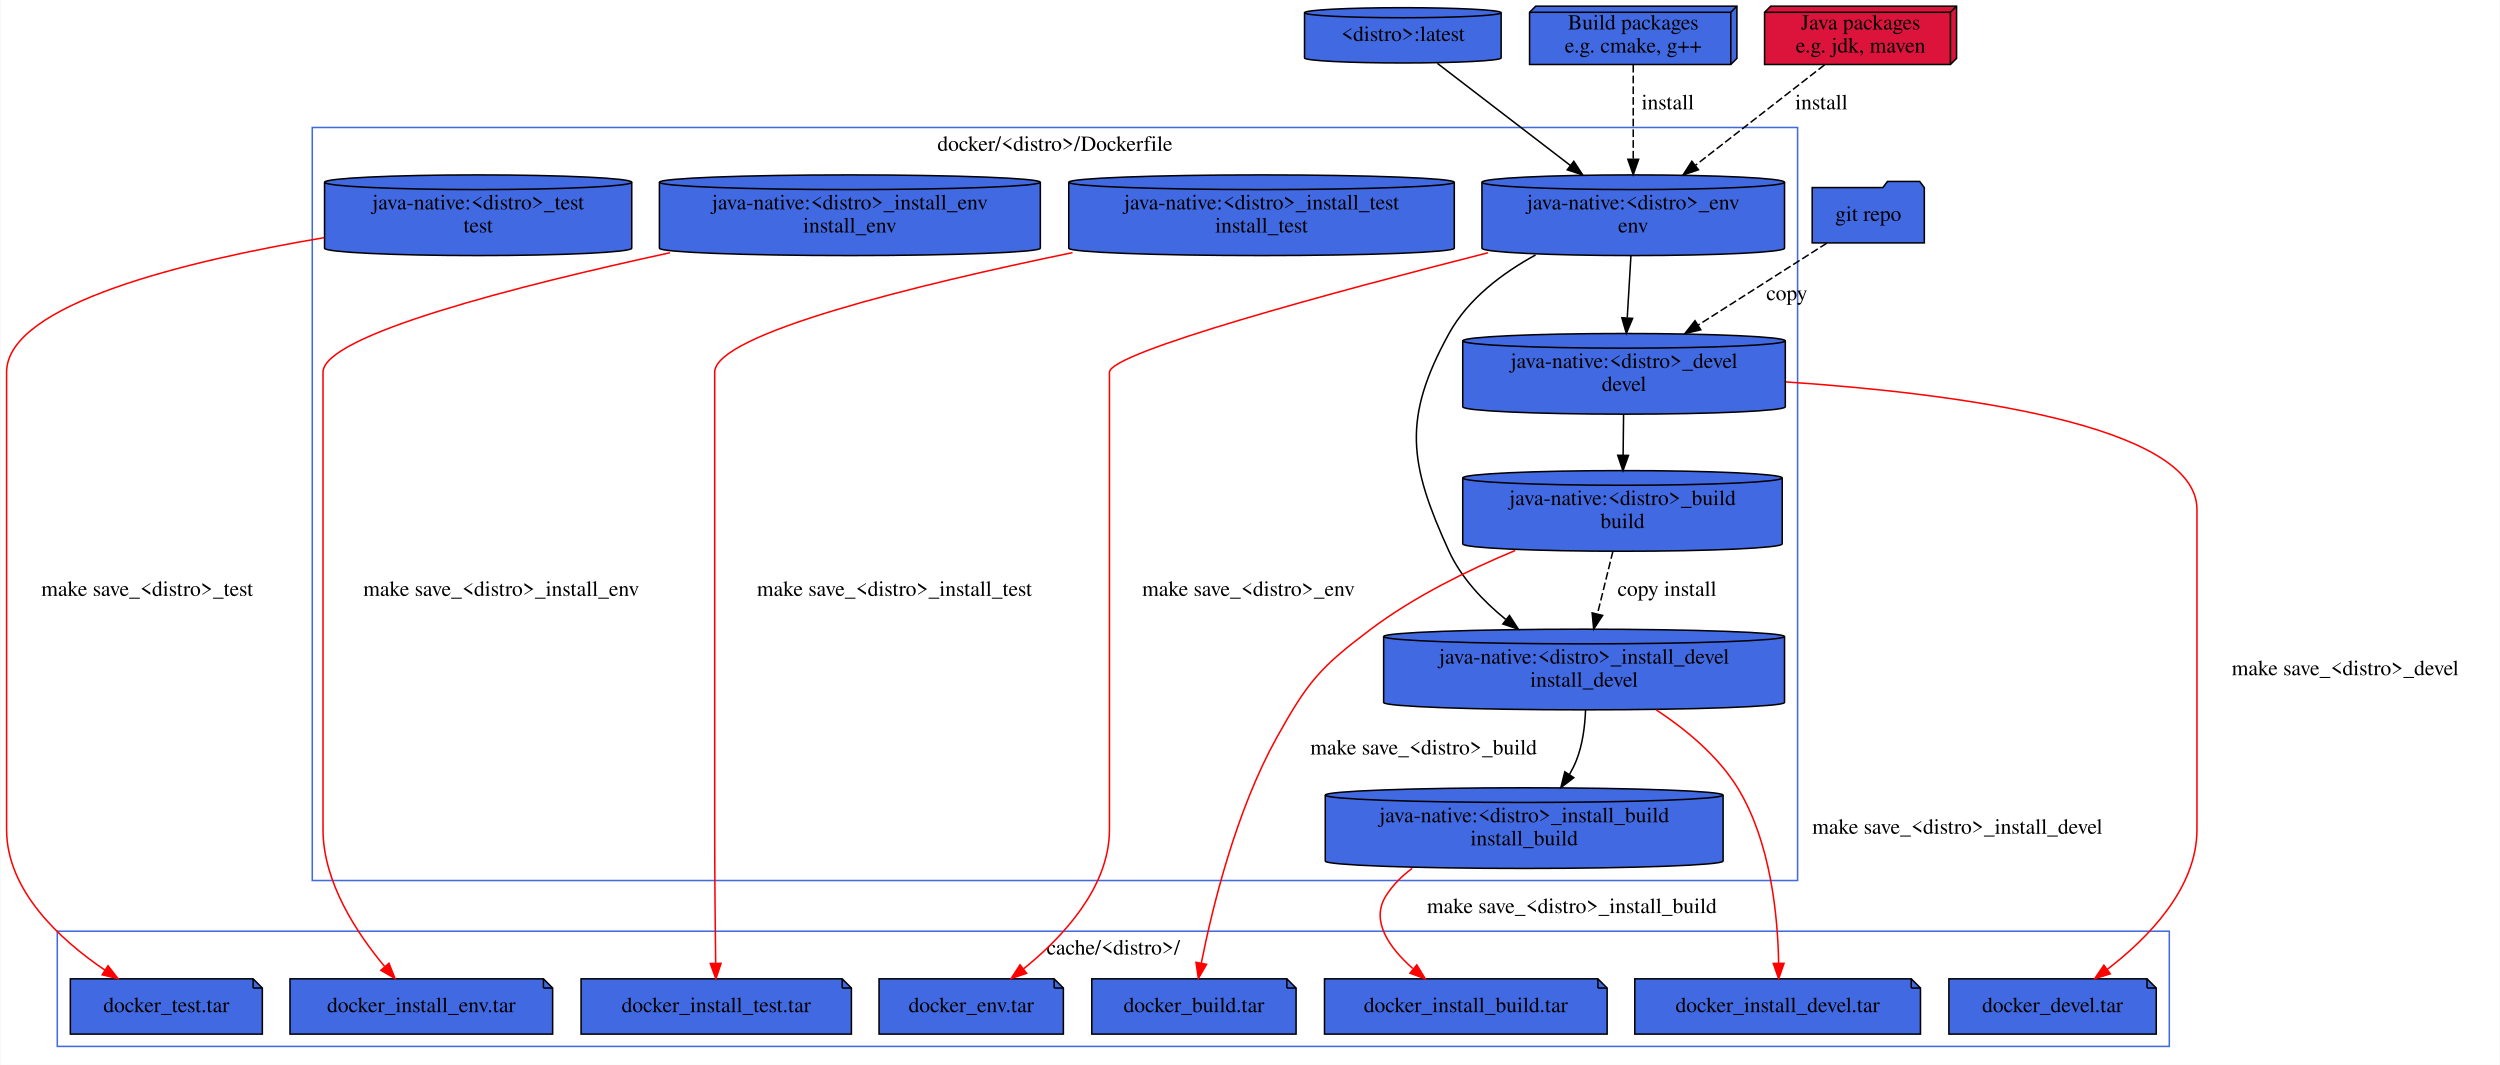
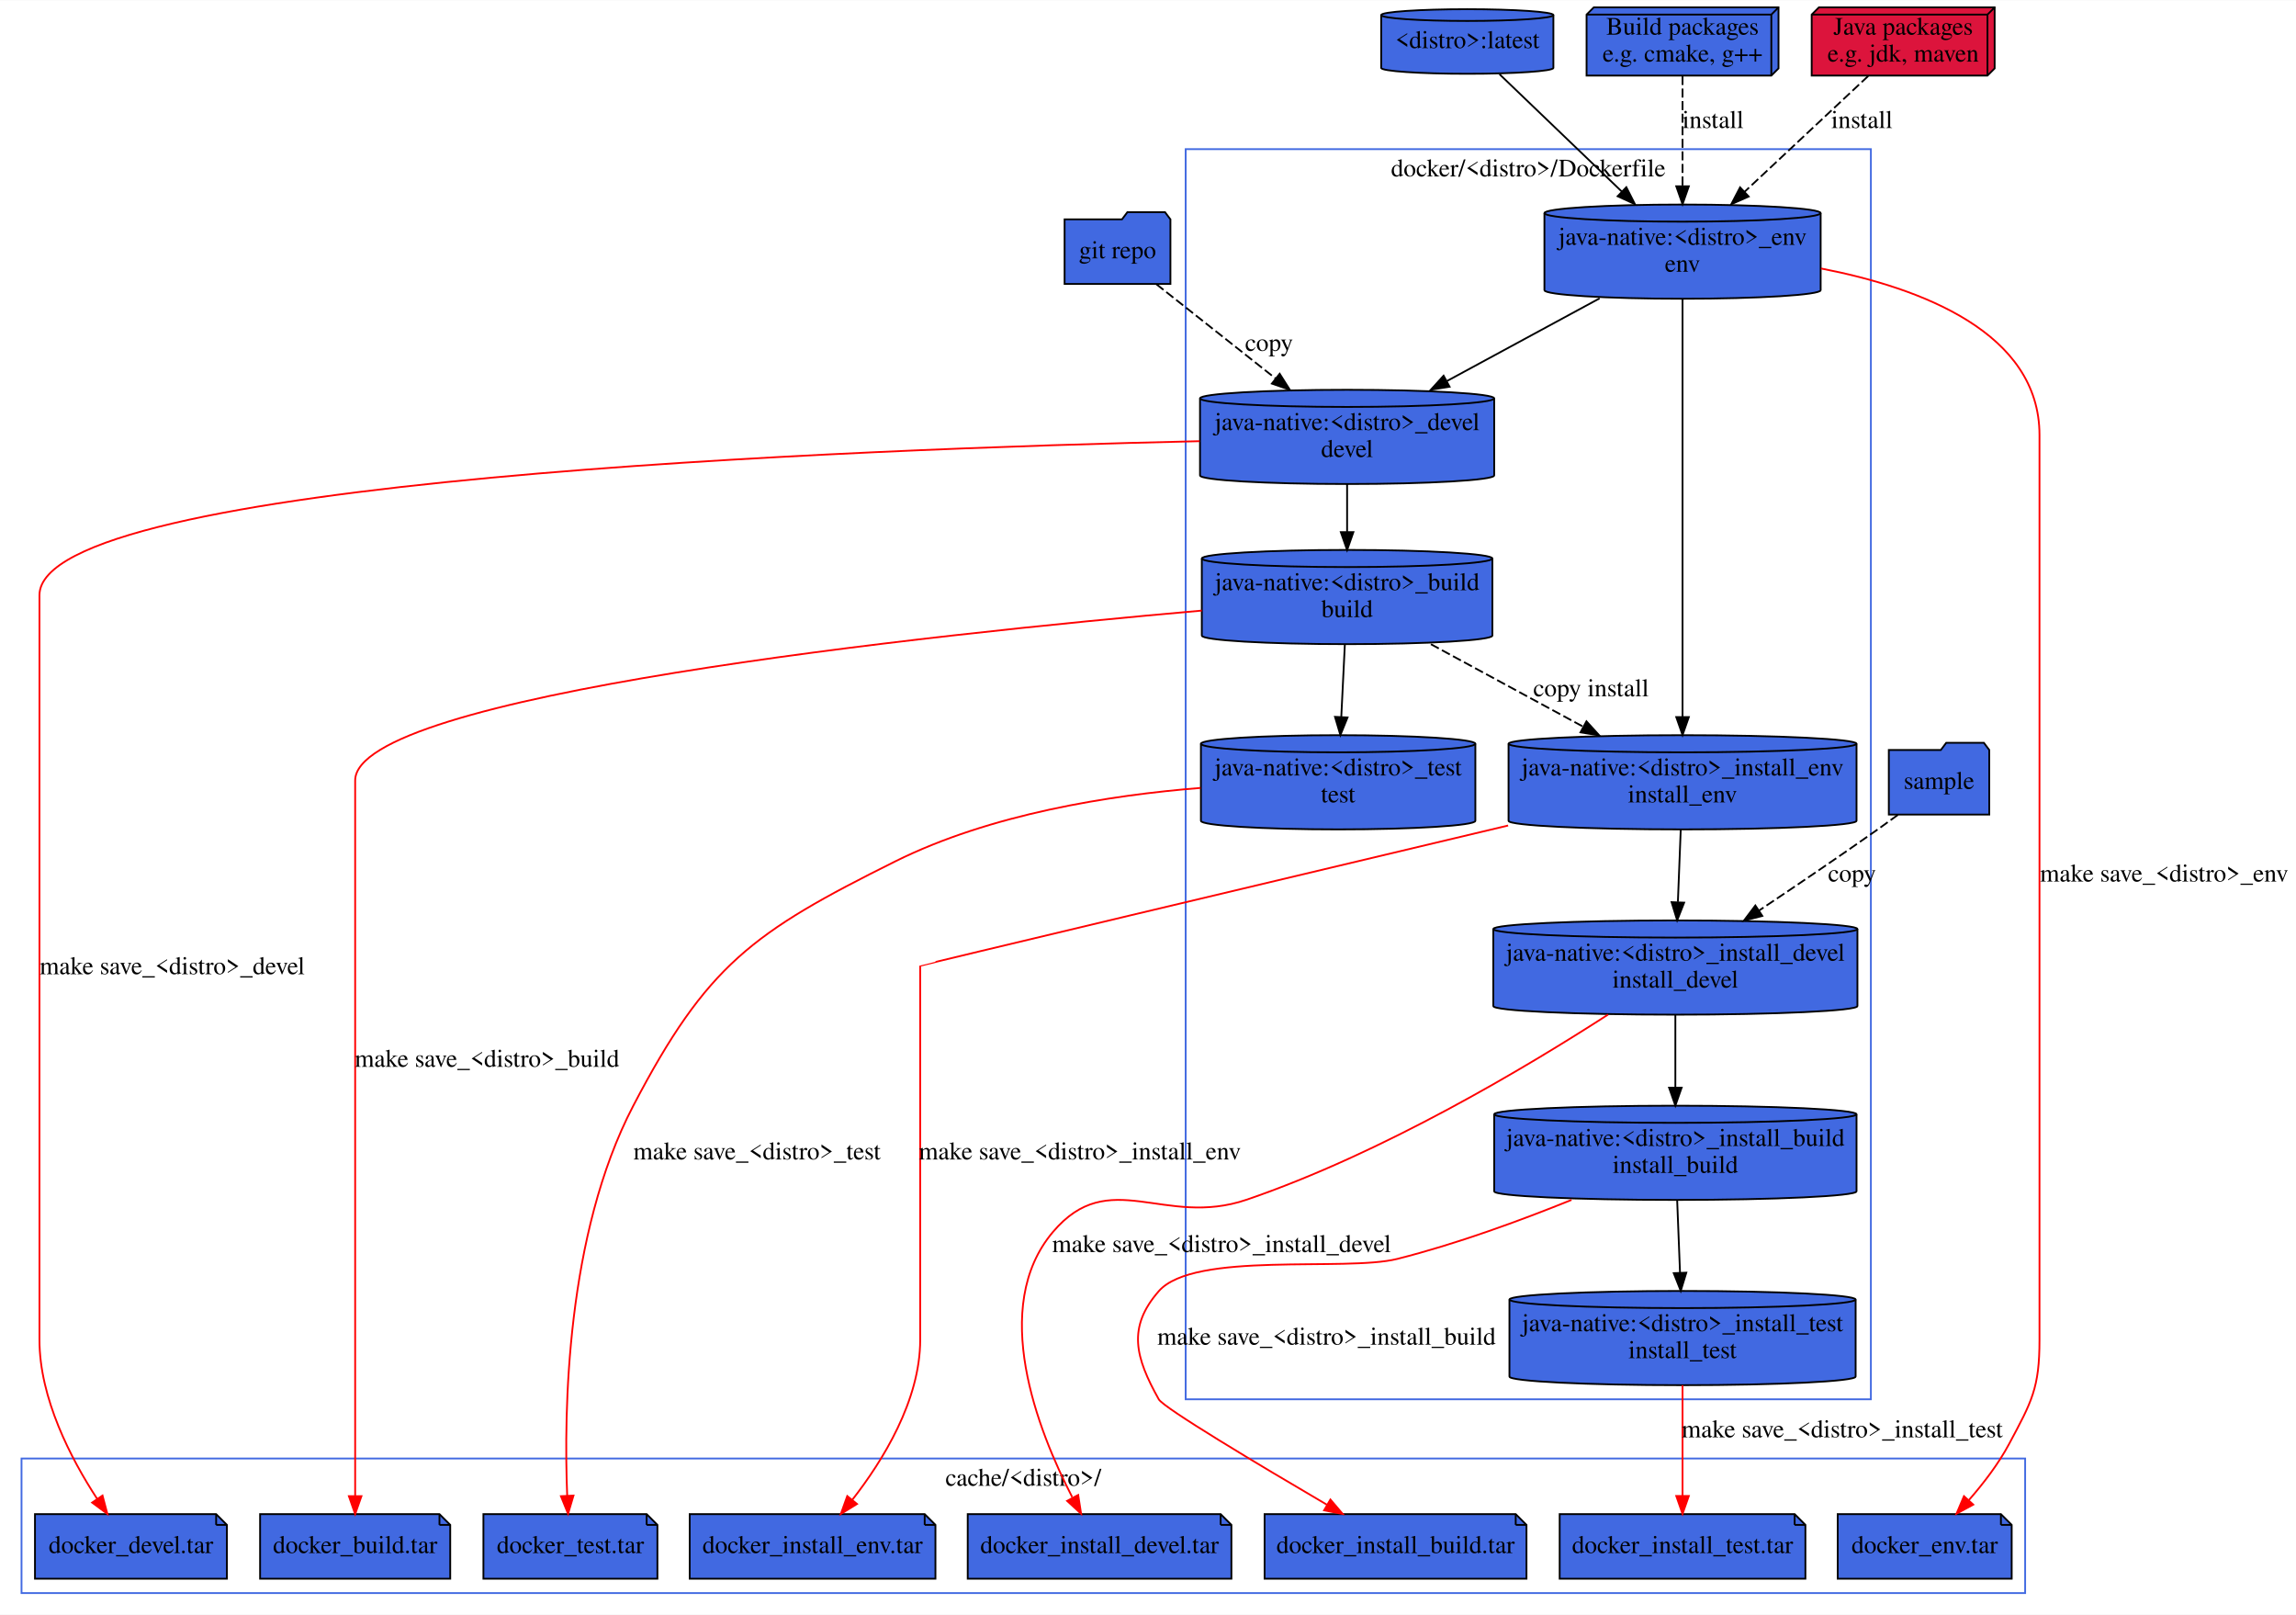
- <svg xmlns="http://www.w3.org/2000/svg" width="1627pt" height="693pt" viewBox="0.00 0.00 1627.00 693.25">
-   <g id="graph0" class="graph" transform="scale(1 1) rotate(0) translate(4 689.25)">
-     <polygon fill="white" stroke="transparent" points="-4,4 -4,-689.25 1623,-689.25 1623,4 -4,4" />
+ <svg xmlns="http://www.w3.org/2000/svg" width="1280pt" height="900pt" viewBox="0.00 0.00 1280.00 899.75">
+   <g id="graph0" class="graph" transform="scale(1 1) rotate(0) translate(4 895.75)">
+     <polygon fill="white" stroke="transparent" points="-4,4 -4,-895.75 1276,-895.75 1276,4 -4,4" />
    <g id="clust1" class="cluster">
-       <polygon fill="none" stroke="royalblue" points="199,-116 199,-606.25 1166,-606.25 1166,-116 199,-116" />
-       <text text-anchor="middle" x="682.5" y="-591.05" font-family="Times,serif" font-size="14.00">docker/&lt;distro&gt;/Dockerfile</text>
+       <polygon fill="none" stroke="royalblue" points="657,-116 657,-812.75 1039,-812.75 1039,-116 657,-116" />
+       <text text-anchor="middle" x="848" y="-797.55" font-family="Times,serif" font-size="14.00">docker/&lt;distro&gt;/Dockerfile</text>
    </g>
    <g id="clust2" class="cluster">
-       <polygon fill="none" stroke="royalblue" points="33,-8 33,-83 1408,-83 1408,-8 33,-8" />
-       <text text-anchor="middle" x="720.5" y="-67.8" font-family="Times,serif" font-size="14.00">cache/&lt;distro&gt;/</text>
+       <polygon fill="none" stroke="royalblue" points="8,-8 8,-83 1125,-83 1125,-8 8,-8" />
+       <text text-anchor="middle" x="566.5" y="-67.8" font-family="Times,serif" font-size="14.00">cache/&lt;distro&gt;/</text>
    </g>
    <g id="node1" class="node">
-       <path fill="royalblue" stroke="black" d="M973,-680.98C973,-682.78 944.31,-684.25 909,-684.25 873.69,-684.25 845,-682.78 845,-680.98 845,-680.98 845,-651.52 845,-651.52 845,-649.72 873.69,-648.25 909,-648.25 944.31,-648.25 973,-649.72 973,-651.52 973,-651.52 973,-680.98 973,-680.98" />
-       <path fill="none" stroke="black" d="M973,-680.98C973,-679.17 944.31,-677.7 909,-677.7 873.69,-677.7 845,-679.17 845,-680.98" />
-       <text text-anchor="middle" x="909" y="-662.55" font-family="Times,serif" font-size="14.00">&lt;distro&gt;:latest</text>
+       <path fill="royalblue" stroke="black" d="M862,-887.48C862,-889.28 840.49,-890.75 814,-890.75 787.51,-890.75 766,-889.28 766,-887.48 766,-887.48 766,-858.02 766,-858.02 766,-856.22 787.51,-854.75 814,-854.75 840.49,-854.75 862,-856.22 862,-858.02 862,-858.02 862,-887.48 862,-887.48" />
+       <path fill="none" stroke="black" d="M862,-887.48C862,-885.67 840.49,-884.2 814,-884.2 787.51,-884.2 766,-885.67 766,-887.48" />
+       <text text-anchor="middle" x="814" y="-869.05" font-family="Times,serif" font-size="14.00">&lt;distro&gt;:latest</text>
+     </g>
+     <g id="node6" class="node">
+       <path fill="royalblue" stroke="black" d="M1011,-777.1C1011,-779.74 976.49,-781.88 934,-781.88 891.51,-781.88 857,-779.74 857,-777.1 857,-777.1 857,-734.15 857,-734.15 857,-731.51 891.51,-729.37 934,-729.37 976.49,-729.37 1011,-731.51 1011,-734.15 1011,-734.15 1011,-777.1 1011,-777.1" />
+       <path fill="none" stroke="black" d="M1011,-777.1C1011,-774.47 976.49,-772.33 934,-772.33 891.51,-772.33 857,-774.47 857,-777.1" />
+       <text text-anchor="middle" x="934" y="-759.42" font-family="Times,serif" font-size="14.00">java-native:&lt;distro&gt;_env</text>
+       <text text-anchor="middle" x="934" y="-744.42" font-family="Times,serif" font-size="14.00">env</text>
+     </g>
+     <g id="edge9" class="edge">
+       <path fill="none" stroke="black" d="M831.97,-854.51C849.94,-837.27 878.03,-810.32 900.19,-789.06" />
+       <polygon fill="black" stroke="black" points="902.66,-791.54 907.46,-782.09 897.82,-786.49 902.66,-791.54" />
+     </g>
+     <g id="node2" class="node">
+       <polygon fill="royalblue" stroke="black" points="987.5,-891.75 884.5,-891.75 880.5,-887.75 880.5,-853.75 983.5,-853.75 987.5,-857.75 987.5,-891.75" />
+       <polyline fill="none" stroke="black" points="983.5,-887.75 880.5,-887.75 " />
+       <polyline fill="none" stroke="black" points="983.5,-887.75 983.5,-853.75 " />
+       <polyline fill="none" stroke="black" points="983.5,-887.75 987.5,-891.75 " />
+       <text text-anchor="middle" x="934" y="-876.55" font-family="Times,serif" font-size="14.00">Build packages</text>
+       <text text-anchor="middle" x="934" y="-861.55" font-family="Times,serif" font-size="14.00">e.g. cmake, g++</text>
+     </g>
+     <g id="edge10" class="edge">
+       <path fill="none" stroke="black" stroke-dasharray="5,2" d="M934,-853.51C934,-837.09 934,-812.51 934,-792.22" />
+       <polygon fill="black" stroke="black" points="937.5,-792.06 934,-782.06 930.5,-792.06 937.5,-792.06" />
+       <text text-anchor="middle" x="951" y="-824.55" font-family="Times,serif" font-size="14.00">install</text>
+     </g>
+     <g id="node3" class="node">
+       <polygon fill="crimson" stroke="black" points="1108,-891.75 1010,-891.75 1006,-887.75 1006,-853.75 1104,-853.75 1108,-857.75 1108,-891.75" />
+       <polyline fill="none" stroke="black" points="1104,-887.75 1006,-887.75 " />
+       <polyline fill="none" stroke="black" points="1104,-887.75 1104,-853.75 " />
+       <polyline fill="none" stroke="black" points="1104,-887.75 1108,-891.75 " />
+       <text text-anchor="middle" x="1057" y="-876.55" font-family="Times,serif" font-size="14.00">Java packages</text>
+       <text text-anchor="middle" x="1057" y="-861.55" font-family="Times,serif" font-size="14.00">e.g. jdk, maven</text>
+     </g>
+     <g id="edge11" class="edge">
+       <path fill="none" stroke="black" stroke-dasharray="5,2" d="M1037.51,-853.51C1019.01,-836.19 990.79,-809.78 968.49,-788.9" />
+       <polygon fill="black" stroke="black" points="970.87,-786.34 961.17,-782.06 966.08,-791.45 970.87,-786.34" />
+       <text text-anchor="middle" x="1034" y="-824.55" font-family="Times,serif" font-size="14.00">install</text>
+     </g>
+     <g id="node4" class="node">
+       <polygon fill="royalblue" stroke="black" points="648.5,-773.62 645.5,-777.62 624.5,-777.62 621.5,-773.62 589.5,-773.62 589.5,-737.62 648.5,-737.62 648.5,-773.62" />
+       <text text-anchor="middle" x="619" y="-751.92" font-family="Times,serif" font-size="14.00">git repo</text>
+     </g>
+     <g id="node7" class="node">
+       <path fill="royalblue" stroke="black" d="M829,-673.85C829,-676.49 792.25,-678.63 747,-678.63 701.75,-678.63 665,-676.49 665,-673.85 665,-673.85 665,-630.9 665,-630.9 665,-628.26 701.75,-626.12 747,-626.12 792.25,-626.12 829,-628.26 829,-630.9 829,-630.9 829,-673.85 829,-673.85" />
+       <path fill="none" stroke="black" d="M829,-673.85C829,-671.22 792.25,-669.08 747,-669.08 701.75,-669.08 665,-671.22 665,-673.85" />
+       <text text-anchor="middle" x="747" y="-656.17" font-family="Times,serif" font-size="14.00">java-native:&lt;distro&gt;_devel</text>
+       <text text-anchor="middle" x="747" y="-641.17" font-family="Times,serif" font-size="14.00">devel</text>
+     </g>
+     <g id="edge12" class="edge">
+       <path fill="none" stroke="black" stroke-dasharray="5,2" d="M640.71,-737.45C658.88,-723.08 685.28,-702.2 707.22,-684.84" />
+       <polygon fill="black" stroke="black" points="709.41,-687.57 715.08,-678.62 705.06,-682.08 709.41,-687.57" />
+       <text text-anchor="middle" x="703.5" y="-700.3" font-family="Times,serif" font-size="14.00">copy</text>
    </g>
    <g id="node5" class="node">
-       <path fill="royalblue" stroke="black" d="M1157.5,-570.6C1157.5,-573.24 1113.35,-575.38 1059,-575.38 1004.65,-575.38 960.5,-573.24 960.5,-570.6 960.5,-570.6 960.5,-527.65 960.5,-527.65 960.5,-525.01 1004.65,-522.87 1059,-522.87 1113.35,-522.87 1157.5,-525.01 1157.5,-527.65 1157.5,-527.65 1157.5,-570.6 1157.5,-570.6" />
-       <path fill="none" stroke="black" d="M1157.5,-570.6C1157.5,-567.97 1113.35,-565.83 1059,-565.83 1004.65,-565.83 960.5,-567.97 960.5,-570.6" />
-       <text text-anchor="middle" x="1059" y="-552.92" font-family="Times,serif" font-size="14.00">java-native:&lt;distro&gt;_env</text>
-       <text text-anchor="middle" x="1059" y="-537.92" font-family="Times,serif" font-size="14.00">env</text>
+       <polygon fill="royalblue" stroke="black" points="1105,-477.88 1102,-481.88 1081,-481.88 1078,-477.88 1049,-477.88 1049,-441.88 1105,-441.88 1105,-477.88" />
+       <text text-anchor="middle" x="1077" y="-456.18" font-family="Times,serif" font-size="14.00">sample</text>
+     </g>
+     <g id="node11" class="node">
+       <path fill="royalblue" stroke="black" d="M1031.5,-378.1C1031.5,-380.74 986.01,-382.88 930,-382.88 873.99,-382.88 828.5,-380.74 828.5,-378.1 828.5,-378.1 828.5,-335.15 828.5,-335.15 828.5,-332.51 873.99,-330.37 930,-330.37 986.01,-330.37 1031.5,-332.51 1031.5,-335.15 1031.5,-335.15 1031.5,-378.1 1031.5,-378.1" />
+       <path fill="none" stroke="black" d="M1031.5,-378.1C1031.5,-375.47 986.01,-373.33 930,-373.33 873.99,-373.33 828.5,-375.47 828.5,-378.1" />
+       <text text-anchor="middle" x="930" y="-360.43" font-family="Times,serif" font-size="14.00">java-native:&lt;distro&gt;_install_devel</text>
+       <text text-anchor="middle" x="930" y="-345.43" font-family="Times,serif" font-size="14.00">install_devel</text>
+     </g>
+     <g id="edge13" class="edge">
+       <path fill="none" stroke="black" stroke-dasharray="5,2" d="M1054.05,-441.71C1050.38,-439.02 1046.6,-436.29 1043,-433.75 1021.44,-418.53 997.21,-402.12 976.73,-388.45" />
+       <polygon fill="black" stroke="black" points="978.47,-385.4 968.21,-382.76 974.59,-391.22 978.47,-385.4" />
+       <text text-anchor="middle" x="1028.5" y="-404.55" font-family="Times,serif" font-size="14.00">copy</text>
+     </g>
+     <g id="edge1" class="edge">
+       <path fill="none" stroke="black" d="M887.78,-729.6C862.02,-715.65 829.78,-698.2 802.65,-683.51" />
+       <polygon fill="black" stroke="black" points="804.13,-680.33 793.67,-678.64 800.79,-686.48 804.13,-680.33" />
+     </g>
+     <g id="node10" class="node">
+       <path fill="royalblue" stroke="black" d="M1031,-481.35C1031,-483.99 987.52,-486.13 934,-486.13 880.48,-486.13 837,-483.99 837,-481.35 837,-481.35 837,-438.4 837,-438.4 837,-435.76 880.48,-433.62 934,-433.62 987.52,-433.62 1031,-435.76 1031,-438.4 1031,-438.4 1031,-481.35 1031,-481.35" />
+       <path fill="none" stroke="black" d="M1031,-481.35C1031,-478.72 987.52,-476.58 934,-476.58 880.48,-476.58 837,-478.72 837,-481.35" />
+       <text text-anchor="middle" x="934" y="-463.68" font-family="Times,serif" font-size="14.00">java-native:&lt;distro&gt;_install_env</text>
+       <text text-anchor="middle" x="934" y="-448.68" font-family="Times,serif" font-size="14.00">install_env</text>
+     </g>
+     <g id="edge4" class="edge">
+       <path fill="none" stroke="black" d="M934,-729.33C934,-676.94 934,-556.49 934,-496.37" />
+       <polygon fill="black" stroke="black" points="937.5,-496.22 934,-486.22 930.5,-496.22 937.5,-496.22" />
+     </g>
+     <g id="node14" class="node">
+       <polygon fill="royalblue" stroke="black" points="1111.5,-52 1020.5,-52 1020.5,-16 1117.5,-16 1117.5,-46 1111.5,-52" />
+       <polyline fill="none" stroke="black" points="1111.5,-52 1111.5,-46 " />
+       <polyline fill="none" stroke="black" points="1117.5,-46 1111.5,-46 " />
+       <text text-anchor="middle" x="1069" y="-30.3" font-family="Times,serif" font-size="14.00">docker_env.tar</text>
+     </g>
+     <g id="edge14" class="edge">
+       <path fill="none" stroke="red" d="M1011.22,-746.24C1067.16,-735.37 1133,-710.45 1133,-653.38 1133,-653.38 1133,-653.38 1133,-149.12 1133,-122.21 1128.7,-114.73 1116,-91 1110.07,-79.92 1101.7,-69.04 1093.66,-59.85" />
+       <polygon fill="red" stroke="red" points="1096.07,-57.3 1086.75,-52.26 1090.89,-62.01 1096.07,-57.3" />
+       <text text-anchor="middle" x="1202.5" y="-404.55" font-family="Times,serif" font-size="14.00">make save_&lt;distro&gt;_env</text>
+     </g>
+     <g id="node8" class="node">
+       <path fill="royalblue" stroke="black" d="M828,-584.6C828,-587.24 791.69,-589.38 747,-589.38 702.31,-589.38 666,-587.24 666,-584.6 666,-584.6 666,-541.65 666,-541.65 666,-539.01 702.31,-536.87 747,-536.87 791.69,-536.87 828,-539.01 828,-541.65 828,-541.65 828,-584.6 828,-584.6" />
+       <path fill="none" stroke="black" d="M828,-584.6C828,-581.97 791.69,-579.83 747,-579.83 702.31,-579.83 666,-581.97 666,-584.6" />
+       <text text-anchor="middle" x="747" y="-566.92" font-family="Times,serif" font-size="14.00">java-native:&lt;distro&gt;_build</text>
+       <text text-anchor="middle" x="747" y="-551.92" font-family="Times,serif" font-size="14.00">build</text>
+     </g>
+     <g id="edge2" class="edge">
+       <path fill="none" stroke="black" d="M747,-626.14C747,-617.82 747,-608.41 747,-599.47" />
+       <polygon fill="black" stroke="black" points="750.5,-599.3 747,-589.3 743.5,-599.3 750.5,-599.3" />
+     </g>
+     <g id="node15" class="node">
+       <polygon fill="royalblue" stroke="black" points="116.5,-52 15.5,-52 15.5,-16 122.5,-16 122.5,-46 116.5,-52" />
+       <polyline fill="none" stroke="black" points="116.5,-52 116.5,-46 " />
+       <polyline fill="none" stroke="black" points="122.5,-46 116.5,-46 " />
+       <text text-anchor="middle" x="69" y="-30.3" font-family="Times,serif" font-size="14.00">docker_devel.tar</text>
+     </g>
+     <g id="edge15" class="edge">
+       <path fill="none" stroke="red" d="M664.79,-649.99C474.14,-645.69 18,-628.65 18,-564.12 18,-564.12 18,-564.12 18,-149.12 18,-116.51 35.58,-82.85 50.09,-60.62" />
+       <polygon fill="red" stroke="red" points="53.15,-62.36 55.87,-52.12 47.36,-58.43 53.15,-62.36" />
+       <text text-anchor="middle" x="92" y="-352.93" font-family="Times,serif" font-size="14.00">make save_&lt;distro&gt;_devel</text>
+     </g>
+     <g id="node9" class="node">
+       <path fill="royalblue" stroke="black" d="M818.5,-481.35C818.5,-483.99 784.21,-486.13 742,-486.13 699.79,-486.13 665.5,-483.99 665.5,-481.35 665.5,-481.35 665.5,-438.4 665.5,-438.4 665.5,-435.76 699.79,-433.62 742,-433.62 784.21,-433.62 818.5,-435.76 818.5,-438.4 818.5,-438.4 818.5,-481.35 818.5,-481.35" />
+       <path fill="none" stroke="black" d="M818.5,-481.35C818.5,-478.72 784.21,-476.58 742,-476.58 699.79,-476.58 665.5,-478.72 665.5,-481.35" />
+       <text text-anchor="middle" x="742" y="-463.68" font-family="Times,serif" font-size="14.00">java-native:&lt;distro&gt;_test</text>
+       <text text-anchor="middle" x="742" y="-448.68" font-family="Times,serif" font-size="14.00">test</text>
+     </g>
+     <g id="edge3" class="edge">
+       <path fill="none" stroke="black" d="M745.75,-536.84C745.15,-524.63 744.42,-509.79 743.76,-496.47" />
+       <polygon fill="black" stroke="black" points="747.24,-496.01 743.25,-486.19 740.25,-496.35 747.24,-496.01" />
+     </g>
+     <g id="edge5" class="edge">
+       <path fill="none" stroke="black" stroke-dasharray="5,2" d="M793.71,-536.84C819.46,-522.89 851.6,-505.49 878.62,-490.86" />
+       <polygon fill="black" stroke="black" points="880.44,-493.86 887.57,-486.02 877.11,-487.7 880.44,-493.86" />
+       <text text-anchor="middle" x="883" y="-507.8" font-family="Times,serif" font-size="14.00">copy install</text>
+     </g>
+     <g id="node16" class="node">
+       <polygon fill="royalblue" stroke="black" points="241,-52 141,-52 141,-16 247,-16 247,-46 241,-52" />
+       <polyline fill="none" stroke="black" points="241,-52 241,-46 " />
+       <polyline fill="none" stroke="black" points="247,-46 241,-46 " />
+       <text text-anchor="middle" x="194" y="-30.3" font-family="Times,serif" font-size="14.00">docker_build.tar</text>
+     </g>
+     <g id="edge16" class="edge">
+       <path fill="none" stroke="red" d="M666,-555.57C512.4,-542.04 194,-508.27 194,-460.88 194,-460.88 194,-460.88 194,-149.12 194,-119.36 194,-85.24 194,-62.11" />
+       <polygon fill="red" stroke="red" points="197.5,-62.01 194,-52.01 190.5,-62.02 197.5,-62.01" />
+       <text text-anchor="middle" x="267.5" y="-301.3" font-family="Times,serif" font-size="14.00">make save_&lt;distro&gt;_build</text>
+     </g>
+     <g id="node17" class="node">
+       <polygon fill="royalblue" stroke="black" points="356.5,-52 265.5,-52 265.5,-16 362.5,-16 362.5,-46 356.5,-52" />
+       <polyline fill="none" stroke="black" points="356.5,-52 356.5,-46 " />
+       <polyline fill="none" stroke="black" points="362.5,-46 356.5,-46 " />
+       <text text-anchor="middle" x="314" y="-30.3" font-family="Times,serif" font-size="14.00">docker_test.tar</text>
+     </g>
+     <g id="edge17" class="edge">
+       <path fill="none" stroke="red" d="M665.28,-456.74C614.64,-452.69 548.1,-442.18 495,-415.75 415.54,-376.2 390.07,-358.18 349,-279.5 311.63,-207.91 310.3,-109.33 312.21,-62.21" />
+       <polygon fill="red" stroke="red" points="315.71,-62.34 312.7,-52.18 308.72,-61.99 315.71,-62.34" />
+       <text text-anchor="middle" x="418" y="-249.68" font-family="Times,serif" font-size="14.00">make save_&lt;distro&gt;_test</text>
    </g>
    <g id="edge6" class="edge">
-       <path fill="none" stroke="black" d="M931.46,-648.01C954.29,-630.49 990.19,-602.94 1018.09,-581.52" />
-       <polygon fill="black" stroke="black" points="1020.3,-584.24 1026.1,-575.38 1016.04,-578.69 1020.3,-584.24" />
-     </g>
-     <g id="node2" class="node">
-       <polygon fill="royalblue" stroke="black" points="1126.5,-685.25 995.5,-685.25 991.5,-681.25 991.5,-647.25 1122.5,-647.25 1126.5,-651.25 1126.5,-685.25" />
-       <polyline fill="none" stroke="black" points="1122.5,-681.25 991.5,-681.25 " />
-       <polyline fill="none" stroke="black" points="1122.5,-681.25 1122.5,-647.25 " />
-       <polyline fill="none" stroke="black" points="1122.5,-681.25 1126.5,-685.25 " />
-       <text text-anchor="middle" x="1059" y="-670.05" font-family="Times,serif" font-size="14.00">Build packages</text>
-       <text text-anchor="middle" x="1059" y="-655.05" font-family="Times,serif" font-size="14.00">e.g. cmake, g++</text>
+       <path fill="none" stroke="black" d="M933,-433.59C932.52,-421.38 931.93,-406.54 931.41,-393.22" />
+       <polygon fill="black" stroke="black" points="934.89,-392.8 931,-382.94 927.9,-393.07 934.89,-392.8" />
+     </g>
+     <g id="node18" class="node">
+       <polygon fill="royalblue" stroke="black" points="511.5,-52 380.5,-52 380.5,-16 517.5,-16 517.5,-46 511.5,-52" />
+       <polyline fill="none" stroke="black" points="511.5,-52 511.5,-46 " />
+       <polyline fill="none" stroke="black" points="517.5,-46 511.5,-46 " />
+       <text text-anchor="middle" x="449" y="-30.3" font-family="Times,serif" font-size="14.00">docker_install_env.tar</text>
+     </g>
+     <g id="edge18" class="edge">
+       <path fill="none" stroke="red" d="M836.76,-435.79C711.31,-405.98 509,-357.89 509,-357.62 509,-357.62 509,-357.62 509,-149.12 509,-115.38 488.2,-81.81 471.09,-59.9" />
+       <polygon fill="red" stroke="red" points="473.78,-57.66 464.76,-52.1 468.34,-62.07 473.78,-57.66" />
+       <text text-anchor="middle" x="598" y="-249.68" font-family="Times,serif" font-size="14.00">make save_&lt;distro&gt;_install_env</text>
+     </g>
+     <g id="node12" class="node">
+       <path fill="royalblue" stroke="black" d="M1031,-274.85C1031,-277.49 985.73,-279.63 930,-279.63 874.27,-279.63 829,-277.49 829,-274.85 829,-274.85 829,-231.9 829,-231.9 829,-229.26 874.27,-227.12 930,-227.12 985.73,-227.12 1031,-229.26 1031,-231.9 1031,-231.9 1031,-274.85 1031,-274.85" />
+       <path fill="none" stroke="black" d="M1031,-274.85C1031,-272.22 985.73,-270.08 930,-270.08 874.27,-270.08 829,-272.22 829,-274.85" />
+       <text text-anchor="middle" x="930" y="-257.18" font-family="Times,serif" font-size="14.00">java-native:&lt;distro&gt;_install_build</text>
+       <text text-anchor="middle" x="930" y="-242.18" font-family="Times,serif" font-size="14.00">install_build</text>
    </g>
    <g id="edge7" class="edge">
-       <path fill="none" stroke="black" stroke-dasharray="5,2" d="M1059,-647.01C1059,-630.59 1059,-606.01 1059,-585.72" />
-       <polygon fill="black" stroke="black" points="1062.5,-585.56 1059,-575.56 1055.5,-585.56 1062.5,-585.56" />
-       <text text-anchor="middle" x="1081.5" y="-618.05" font-family="Times,serif" font-size="14.00">install</text>
-     </g>
-     <g id="node3" class="node">
-       <polygon fill="crimson" stroke="black" points="1269.5,-685.25 1148.5,-685.25 1144.5,-681.25 1144.5,-647.25 1265.5,-647.25 1269.5,-651.25 1269.5,-685.25" />
-       <polyline fill="none" stroke="black" points="1265.5,-681.25 1144.5,-681.25 " />
-       <polyline fill="none" stroke="black" points="1265.5,-681.25 1265.5,-647.25 " />
-       <polyline fill="none" stroke="black" points="1265.5,-681.25 1269.5,-685.25 " />
-       <text text-anchor="middle" x="1207" y="-670.05" font-family="Times,serif" font-size="14.00">Java packages</text>
-       <text text-anchor="middle" x="1207" y="-655.05" font-family="Times,serif" font-size="14.00">e.g. jdk, maven</text>
+       <path fill="none" stroke="black" d="M930,-330.34C930,-318.13 930,-303.29 930,-289.97" />
+       <polygon fill="black" stroke="black" points="933.5,-289.69 930,-279.69 926.5,-289.69 933.5,-289.69" />
+     </g>
+     <g id="node19" class="node">
+       <polygon fill="royalblue" stroke="black" points="676.5,-52 535.5,-52 535.5,-16 682.5,-16 682.5,-46 676.5,-52" />
+       <polyline fill="none" stroke="black" points="676.5,-52 676.5,-46 " />
+       <polyline fill="none" stroke="black" points="682.5,-46 676.5,-46 " />
+       <text text-anchor="middle" x="609" y="-30.3" font-family="Times,serif" font-size="14.00">docker_install_devel.tar</text>
+     </g>
+     <g id="edge19" class="edge">
+       <path fill="none" stroke="red" d="M892.46,-330.4C846.83,-300.96 766.55,-253.05 691,-227.25 644.95,-211.53 614.45,-246.38 583,-209.25 547.61,-167.47 574.42,-98.92 593.75,-61.47" />
+       <polygon fill="red" stroke="red" points="597.08,-62.68 598.71,-52.21 590.9,-59.38 597.08,-62.68" />
+       <text text-anchor="middle" x="677" y="-198.05" font-family="Times,serif" font-size="14.00">make save_&lt;distro&gt;_install_devel</text>
+     </g>
+     <g id="node13" class="node">
+       <path fill="royalblue" stroke="black" d="M1030.5,-171.6C1030.5,-174.24 987.25,-176.38 934,-176.38 880.75,-176.38 837.5,-174.24 837.5,-171.6 837.5,-171.6 837.5,-128.65 837.5,-128.65 837.5,-126.01 880.75,-123.87 934,-123.87 987.25,-123.87 1030.5,-126.01 1030.5,-128.65 1030.5,-128.65 1030.5,-171.6 1030.5,-171.6" />
+       <path fill="none" stroke="black" d="M1030.5,-171.6C1030.5,-168.97 987.25,-166.83 934,-166.83 880.75,-166.83 837.5,-168.97 837.5,-171.6" />
+       <text text-anchor="middle" x="934" y="-153.93" font-family="Times,serif" font-size="14.00">java-native:&lt;distro&gt;_install_test</text>
+       <text text-anchor="middle" x="934" y="-138.93" font-family="Times,serif" font-size="14.00">install_test</text>
    </g>
    <g id="edge8" class="edge">
-       <path fill="none" stroke="black" stroke-dasharray="5,2" d="M1183.55,-647.01C1161.02,-629.48 1126.52,-602.64 1099.53,-581.66" />
-       <polygon fill="black" stroke="black" points="1101.46,-578.72 1091.42,-575.35 1097.17,-584.25 1101.46,-578.72" />
-       <text text-anchor="middle" x="1181.5" y="-618.05" font-family="Times,serif" font-size="14.00">install</text>
-     </g>
-     <g id="node4" class="node">
-       <polygon fill="royalblue" stroke="black" points="1248.5,-567.12 1245.5,-571.12 1224.5,-571.12 1221.5,-567.12 1175.5,-567.12 1175.5,-531.12 1248.5,-531.12 1248.5,-567.12" />
-       <text text-anchor="middle" x="1212" y="-545.42" font-family="Times,serif" font-size="14.00">git repo</text>
-     </g>
-     <g id="node6" class="node">
-       <path fill="royalblue" stroke="black" d="M1158,-467.35C1158,-469.99 1110.94,-472.13 1053,-472.13 995.06,-472.13 948,-469.99 948,-467.35 948,-467.35 948,-424.4 948,-424.4 948,-421.76 995.06,-419.62 1053,-419.62 1110.94,-419.62 1158,-421.76 1158,-424.4 1158,-424.4 1158,-467.35 1158,-467.35" />
-       <path fill="none" stroke="black" d="M1158,-467.35C1158,-464.72 1110.94,-462.58 1053,-462.58 995.06,-462.58 948,-464.72 948,-467.35" />
-       <text text-anchor="middle" x="1053" y="-449.68" font-family="Times,serif" font-size="14.00">java-native:&lt;distro&gt;_devel</text>
-       <text text-anchor="middle" x="1053" y="-434.68" font-family="Times,serif" font-size="14.00">devel</text>
-     </g>
-     <g id="edge9" class="edge">
-       <path fill="none" stroke="black" stroke-dasharray="5,2" d="M1185.03,-530.95C1162.16,-516.39 1128.8,-495.15 1101.34,-477.66" />
-       <polygon fill="black" stroke="black" points="1102.97,-474.54 1092.65,-472.12 1099.21,-480.45 1102.97,-474.54" />
-       <text text-anchor="middle" x="1159" y="-493.8" font-family="Times,serif" font-size="14.00">copy</text>
-     </g>
-     <g id="edge1" class="edge">
-       <path fill="none" stroke="black" d="M1057.5,-522.84C1056.78,-510.63 1055.9,-495.79 1055.11,-482.47" />
-       <polygon fill="black" stroke="black" points="1058.59,-481.97 1054.5,-472.19 1051.6,-482.38 1058.59,-481.97" />
-     </g>
-     <g id="node10" class="node">
-       <path fill="royalblue" stroke="black" d="M1157.5,-274.85C1157.5,-277.49 1099.01,-279.63 1027,-279.63 954.99,-279.63 896.5,-277.49 896.5,-274.85 896.5,-274.85 896.5,-231.9 896.5,-231.9 896.5,-229.26 954.99,-227.12 1027,-227.12 1099.01,-227.12 1157.5,-229.26 1157.5,-231.9 1157.5,-231.9 1157.5,-274.85 1157.5,-274.85" />
-       <path fill="none" stroke="black" d="M1157.5,-274.85C1157.5,-272.22 1099.01,-270.08 1027,-270.08 954.99,-270.08 896.5,-272.22 896.5,-274.85" />
-       <text text-anchor="middle" x="1027" y="-257.18" font-family="Times,serif" font-size="14.00">java-native:&lt;distro&gt;_install_devel</text>
-       <text text-anchor="middle" x="1027" y="-242.18" font-family="Times,serif" font-size="14.00">install_devel</text>
-     </g>
-     <g id="edge4" class="edge">
-       <path fill="none" stroke="black" d="M995.4,-523.26C973.49,-511.26 951.36,-494.48 939,-472 908.7,-416.89 912.85,-387.69 939,-330.5 947.01,-312.98 961.26,-297.96 975.99,-285.99" />
-       <polygon fill="black" stroke="black" points="978.41,-288.55 984.19,-279.66 974.13,-283 978.41,-288.55" />
-     </g>
-     <g id="node13" class="node">
-       <polygon fill="royalblue" stroke="black" points="682,-52 568,-52 568,-16 688,-16 688,-46 682,-52" />
-       <polyline fill="none" stroke="black" points="682,-52 682,-46 " />
-       <polyline fill="none" stroke="black" points="688,-46 682,-46 " />
-       <text text-anchor="middle" x="628" y="-30.3" font-family="Times,serif" font-size="14.00">docker_env.tar</text>
-     </g>
-     <g id="edge10" class="edge">
-       <path fill="none" stroke="red" d="M964.47,-524.71C863.55,-499.04 718,-459.79 718,-446.88 718,-446.88 718,-446.88 718,-149.12 718,-111.56 687.56,-79.08 662.08,-58.49" />
-       <polygon fill="red" stroke="red" points="664.07,-55.6 654.03,-52.23 659.78,-61.13 664.07,-55.6" />
-       <text text-anchor="middle" x="808.5" y="-301.3" font-family="Times,serif" font-size="14.00">make save_&lt;distro&gt;_env</text>
-     </g>
-     <g id="node7" class="node">
-       <path fill="royalblue" stroke="black" d="M1156,-378.1C1156,-380.74 1109.39,-382.88 1052,-382.88 994.61,-382.88 948,-380.74 948,-378.1 948,-378.1 948,-335.15 948,-335.15 948,-332.51 994.61,-330.37 1052,-330.37 1109.39,-330.37 1156,-332.51 1156,-335.15 1156,-335.15 1156,-378.1 1156,-378.1" />
-       <path fill="none" stroke="black" d="M1156,-378.1C1156,-375.47 1109.39,-373.33 1052,-373.33 994.61,-373.33 948,-375.47 948,-378.1" />
-       <text text-anchor="middle" x="1052" y="-360.43" font-family="Times,serif" font-size="14.00">java-native:&lt;distro&gt;_build</text>
-       <text text-anchor="middle" x="1052" y="-345.43" font-family="Times,serif" font-size="14.00">build</text>
-     </g>
-     <g id="edge2" class="edge">
-       <path fill="none" stroke="black" d="M1052.71,-419.64C1052.62,-411.32 1052.51,-401.91 1052.41,-392.97" />
-       <polygon fill="black" stroke="black" points="1055.9,-392.76 1052.29,-382.8 1048.9,-392.84 1055.9,-392.76" />
-     </g>
-     <g id="node14" class="node">
-       <polygon fill="royalblue" stroke="black" points="1393.5,-52 1264.5,-52 1264.5,-16 1399.5,-16 1399.5,-46 1393.5,-52" />
-       <polyline fill="none" stroke="black" points="1393.5,-52 1393.5,-46 " />
-       <polyline fill="none" stroke="black" points="1399.5,-46 1393.5,-46 " />
-       <text text-anchor="middle" x="1332" y="-30.3" font-family="Times,serif" font-size="14.00">docker_devel.tar</text>
-     </g>
-     <g id="edge11" class="edge">
-       <path fill="none" stroke="red" d="M1158.39,-440.61C1268.69,-433.18 1426,-412.91 1426,-357.62 1426,-357.62 1426,-357.62 1426,-149.12 1426,-110.86 1394.12,-78.46 1367.5,-58.07" />
-       <polygon fill="red" stroke="red" points="1369.57,-55.25 1359.44,-52.13 1365.42,-60.88 1369.57,-55.25" />
-       <text text-anchor="middle" x="1522.5" y="-249.68" font-family="Times,serif" font-size="14.00">make save_&lt;distro&gt;_devel</text>
-     </g>
-     <g id="edge3" class="edge">
-       <path fill="none" stroke="black" stroke-dasharray="5,2" d="M1045.76,-330.34C1042.71,-318.01 1039,-302.99 1035.69,-289.57" />
-       <polygon fill="black" stroke="black" points="1039.05,-288.56 1033.25,-279.69 1032.25,-290.24 1039.05,-288.56" />
-       <text text-anchor="middle" x="1081" y="-301.3" font-family="Times,serif" font-size="14.00">copy install</text>
-     </g>
-     <g id="node15" class="node">
-       <polygon fill="royalblue" stroke="black" points="833.5,-52 706.5,-52 706.5,-16 839.5,-16 839.5,-46 833.5,-52" />
-       <polyline fill="none" stroke="black" points="833.5,-52 833.5,-46 " />
-       <polyline fill="none" stroke="black" points="839.5,-46 833.5,-46 " />
-       <text text-anchor="middle" x="773" y="-30.3" font-family="Times,serif" font-size="14.00">docker_build.tar</text>
-     </g>
-     <g id="edge12" class="edge">
-       <path fill="none" stroke="red" d="M982.18,-330.87C951.62,-318.16 916.34,-300.83 888,-279.5 854.96,-254.63 847.11,-245.38 827,-209.25 800.2,-161.1 784.89,-97.9 777.82,-62.36" />
-       <polygon fill="red" stroke="red" points="781.21,-61.43 775.89,-52.26 774.33,-62.74 781.21,-61.43" />
-       <text text-anchor="middle" x="922.5" y="-198.05" font-family="Times,serif" font-size="14.00">make save_&lt;distro&gt;_build</text>
-     </g>
-     <g id="node8" class="node">
-       <path fill="royalblue" stroke="black" d="M407,-570.6C407,-573.24 362.18,-575.38 307,-575.38 251.82,-575.38 207,-573.24 207,-570.6 207,-570.6 207,-527.65 207,-527.65 207,-525.01 251.82,-522.87 307,-522.87 362.18,-522.87 407,-525.01 407,-527.65 407,-527.65 407,-570.6 407,-570.6" />
-       <path fill="none" stroke="black" d="M407,-570.6C407,-567.97 362.18,-565.83 307,-565.83 251.82,-565.83 207,-567.97 207,-570.6" />
-       <text text-anchor="middle" x="307" y="-552.92" font-family="Times,serif" font-size="14.00">java-native:&lt;distro&gt;_test</text>
-       <text text-anchor="middle" x="307" y="-537.92" font-family="Times,serif" font-size="14.00">test</text>
-     </g>
-     <g id="node16" class="node">
-       <polygon fill="royalblue" stroke="black" points="160.5,-52 41.5,-52 41.5,-16 166.5,-16 166.5,-46 160.5,-52" />
-       <polyline fill="none" stroke="black" points="160.5,-52 160.5,-46 " />
-       <polyline fill="none" stroke="black" points="166.5,-46 160.5,-46 " />
-       <text text-anchor="middle" x="104" y="-30.3" font-family="Times,serif" font-size="14.00">docker_test.tar</text>
-     </g>
-     <g id="edge13" class="edge">
-       <path fill="none" stroke="red" d="M206.9,-534.54C117.31,-519.48 0,-491.28 0,-446.88 0,-446.88 0,-446.88 0,-149.12 0,-109.48 34.71,-77.55 64.03,-57.65" />
-       <polygon fill="red" stroke="red" points="66.05,-60.51 72.51,-52.12 62.23,-54.65 66.05,-60.51" />
-       <text text-anchor="middle" x="91.5" y="-301.3" font-family="Times,serif" font-size="14.00">make save_&lt;distro&gt;_test</text>
-     </g>
-     <g id="node9" class="node">
-       <path fill="royalblue" stroke="black" d="M673,-570.6C673,-573.24 617.42,-575.38 549,-575.38 480.58,-575.38 425,-573.24 425,-570.6 425,-570.6 425,-527.65 425,-527.65 425,-525.01 480.58,-522.87 549,-522.87 617.42,-522.87 673,-525.01 673,-527.65 673,-527.65 673,-570.6 673,-570.6" />
-       <path fill="none" stroke="black" d="M673,-570.6C673,-567.97 617.42,-565.83 549,-565.83 480.58,-565.83 425,-567.97 425,-570.6" />
-       <text text-anchor="middle" x="549" y="-552.92" font-family="Times,serif" font-size="14.00">java-native:&lt;distro&gt;_install_env</text>
-       <text text-anchor="middle" x="549" y="-537.92" font-family="Times,serif" font-size="14.00">install_env</text>
-     </g>
-     <g id="node17" class="node">
-       <polygon fill="royalblue" stroke="black" points="349.5,-52 184.5,-52 184.5,-16 355.5,-16 355.5,-46 349.5,-52" />
-       <polyline fill="none" stroke="black" points="349.5,-52 349.5,-46 " />
-       <polyline fill="none" stroke="black" points="355.5,-46 349.5,-46 " />
-       <text text-anchor="middle" x="270" y="-30.3" font-family="Times,serif" font-size="14.00">docker_install_env.tar</text>
-     </g>
-     <g id="edge14" class="edge">
-       <path fill="none" stroke="red" d="M431.92,-524.72C332.55,-503.18 206,-471.01 206,-446.88 206,-446.88 206,-446.88 206,-149.12 206,-115.08 227.93,-81.79 246.12,-60.03" />
-       <polygon fill="red" stroke="red" points="248.93,-62.13 252.85,-52.28 243.65,-57.54 248.93,-62.13" />
-       <text text-anchor="middle" x="322" y="-301.3" font-family="Times,serif" font-size="14.00">make save_&lt;distro&gt;_install_env</text>
-     </g>
-     <g id="node11" class="node">
-       <path fill="royalblue" stroke="black" d="M1117.5,-171.6C1117.5,-174.24 1059.46,-176.38 988,-176.38 916.54,-176.38 858.5,-174.24 858.5,-171.6 858.5,-171.6 858.5,-128.65 858.5,-128.65 858.5,-126.01 916.54,-123.87 988,-123.87 1059.46,-123.87 1117.5,-126.01 1117.5,-128.65 1117.5,-128.65 1117.5,-171.6 1117.5,-171.6" />
-       <path fill="none" stroke="black" d="M1117.5,-171.6C1117.5,-168.97 1059.46,-166.83 988,-166.83 916.54,-166.83 858.5,-168.97 858.5,-171.6" />
-       <text text-anchor="middle" x="988" y="-153.93" font-family="Times,serif" font-size="14.00">java-native:&lt;distro&gt;_install_build</text>
-       <text text-anchor="middle" x="988" y="-138.93" font-family="Times,serif" font-size="14.00">install_build</text>
-     </g>
-     <g id="edge5" class="edge">
-       <path fill="none" stroke="black" d="M1027.96,-227.04C1027.57,-216.58 1026.06,-204.52 1022,-194.25 1020.77,-191.15 1019.25,-188.09 1017.52,-185.11" />
-       <polygon fill="black" stroke="black" points="1020.29,-182.95 1011.88,-176.51 1014.44,-186.79 1020.29,-182.95" />
-     </g>
-     <g id="node18" class="node">
-       <polygon fill="royalblue" stroke="black" points="1240,-52 1060,-52 1060,-16 1246,-16 1246,-46 1240,-52" />
-       <polyline fill="none" stroke="black" points="1240,-52 1240,-46 " />
-       <polyline fill="none" stroke="black" points="1246,-46 1240,-46 " />
-       <text text-anchor="middle" x="1153" y="-30.3" font-family="Times,serif" font-size="14.00">docker_install_devel.tar</text>
-     </g>
-     <g id="edge15" class="edge">
-       <path fill="none" stroke="red" d="M1073.91,-227.14C1093.27,-214.39 1114.14,-197.16 1127,-176.25 1148.64,-141.07 1153.16,-92.27 1153.66,-62.21" />
-       <polygon fill="red" stroke="red" points="1157.16,-62.06 1153.68,-52.05 1150.16,-62.04 1157.16,-62.06" />
-       <text text-anchor="middle" x="1270" y="-146.43" font-family="Times,serif" font-size="14.00">make save_&lt;distro&gt;_install_devel</text>
-     </g>
-     <g id="node19" class="node">
-       <polygon fill="royalblue" stroke="black" points="1036,-52 858,-52 858,-16 1042,-16 1042,-46 1036,-52" />
-       <polyline fill="none" stroke="black" points="1036,-52 1036,-46 " />
-       <polyline fill="none" stroke="black" points="1042,-46 1036,-46 " />
-       <text text-anchor="middle" x="950" y="-30.3" font-family="Times,serif" font-size="14.00">docker_install_build.tar</text>
-     </g>
-     <g id="edge16" class="edge">
-       <path fill="none" stroke="red" d="M915.08,-123.92C908.37,-118.95 902.43,-113.04 898,-106 887.74,-89.71 900.18,-72.25 915.47,-58.72" />
-       <polygon fill="red" stroke="red" points="918.1,-61.08 923.61,-52.03 913.66,-55.67 918.1,-61.08" />
-       <text text-anchor="middle" x="1019" y="-94.8" font-family="Times,serif" font-size="14.00">make save_&lt;distro&gt;_install_build</text>
-     </g>
-     <g id="node12" class="node">
-       <path fill="royalblue" stroke="black" d="M942.5,-570.6C942.5,-573.24 886.25,-575.38 817,-575.38 747.75,-575.38 691.5,-573.24 691.5,-570.6 691.5,-570.6 691.5,-527.65 691.5,-527.65 691.5,-525.01 747.75,-522.87 817,-522.87 886.25,-522.87 942.5,-525.01 942.5,-527.65 942.5,-527.65 942.5,-570.6 942.5,-570.6" />
-       <path fill="none" stroke="black" d="M942.5,-570.6C942.5,-567.97 886.25,-565.83 817,-565.83 747.75,-565.83 691.5,-567.97 691.5,-570.6" />
-       <text text-anchor="middle" x="817" y="-552.92" font-family="Times,serif" font-size="14.00">java-native:&lt;distro&gt;_install_test</text>
-       <text text-anchor="middle" x="817" y="-537.92" font-family="Times,serif" font-size="14.00">install_test</text>
+       <path fill="none" stroke="black" d="M931,-227.09C931.48,-214.88 932.07,-200.04 932.59,-186.72" />
+       <polygon fill="black" stroke="black" points="936.1,-186.57 933,-176.44 929.11,-186.3 936.1,-186.57" />
    </g>
    <g id="node20" class="node">
-       <polygon fill="royalblue" stroke="black" points="544,-52 374,-52 374,-16 550,-16 550,-46 544,-52" />
-       <polyline fill="none" stroke="black" points="544,-52 544,-46 " />
-       <polyline fill="none" stroke="black" points="550,-46 544,-46 " />
-       <text text-anchor="middle" x="462" y="-30.3" font-family="Times,serif" font-size="14.00">docker_install_test.tar</text>
-     </g>
-     <g id="edge17" class="edge">
-       <path fill="none" stroke="red" d="M693.99,-524.8C591.09,-503.54 461,-471.73 461,-446.88 461,-446.88 461,-446.88 461,-149.12 461,-119.36 461.34,-85.23 461.63,-62.11" />
-       <polygon fill="red" stroke="red" points="465.13,-62.06 461.76,-52.01 458.13,-61.97 465.13,-62.06" />
-       <text text-anchor="middle" x="578" y="-301.3" font-family="Times,serif" font-size="14.00">make save_&lt;distro&gt;_install_test</text>
+       <polygon fill="royalblue" stroke="black" points="841,-52 701,-52 701,-16 847,-16 847,-46 841,-52" />
+       <polyline fill="none" stroke="black" points="841,-52 841,-46 " />
+       <polyline fill="none" stroke="black" points="847,-46 841,-46 " />
+       <text text-anchor="middle" x="774" y="-30.3" font-family="Times,serif" font-size="14.00">docker_install_build.tar</text>
+     </g>
+     <g id="edge20" class="edge">
+       <path fill="none" stroke="red" d="M872.11,-227.13C843.39,-215.53 807.89,-202.53 775,-194.25 746.08,-186.97 661.62,-198.71 642,-176.25 624.38,-156.09 628.92,-139.37 642,-116 644.68,-111.21 697.72,-79.53 735.73,-57.25" />
+       <polygon fill="red" stroke="red" points="737.69,-60.16 744.55,-52.09 734.16,-54.11 737.69,-60.16" />
+       <text text-anchor="middle" x="735.5" y="-146.43" font-family="Times,serif" font-size="14.00">make save_&lt;distro&gt;_install_build</text>
+     </g>
+     <g id="node21" class="node">
+       <polygon fill="royalblue" stroke="black" points="996.5,-52 865.5,-52 865.5,-16 1002.5,-16 1002.5,-46 996.5,-52" />
+       <polyline fill="none" stroke="black" points="996.5,-52 996.5,-46 " />
+       <polyline fill="none" stroke="black" points="1002.5,-46 996.5,-46 " />
+       <text text-anchor="middle" x="934" y="-30.3" font-family="Times,serif" font-size="14.00">docker_install_test.tar</text>
+     </g>
+     <g id="edge21" class="edge">
+       <path fill="none" stroke="red" d="M934,-123.8C934,-105.57 934,-81.01 934,-62.34" />
+       <polygon fill="red" stroke="red" points="937.5,-62.12 934,-52.12 930.5,-62.12 937.5,-62.12" />
+       <text text-anchor="middle" x="1023" y="-94.8" font-family="Times,serif" font-size="14.00">make save_&lt;distro&gt;_install_test</text>
    </g>
  </g>
</svg>
